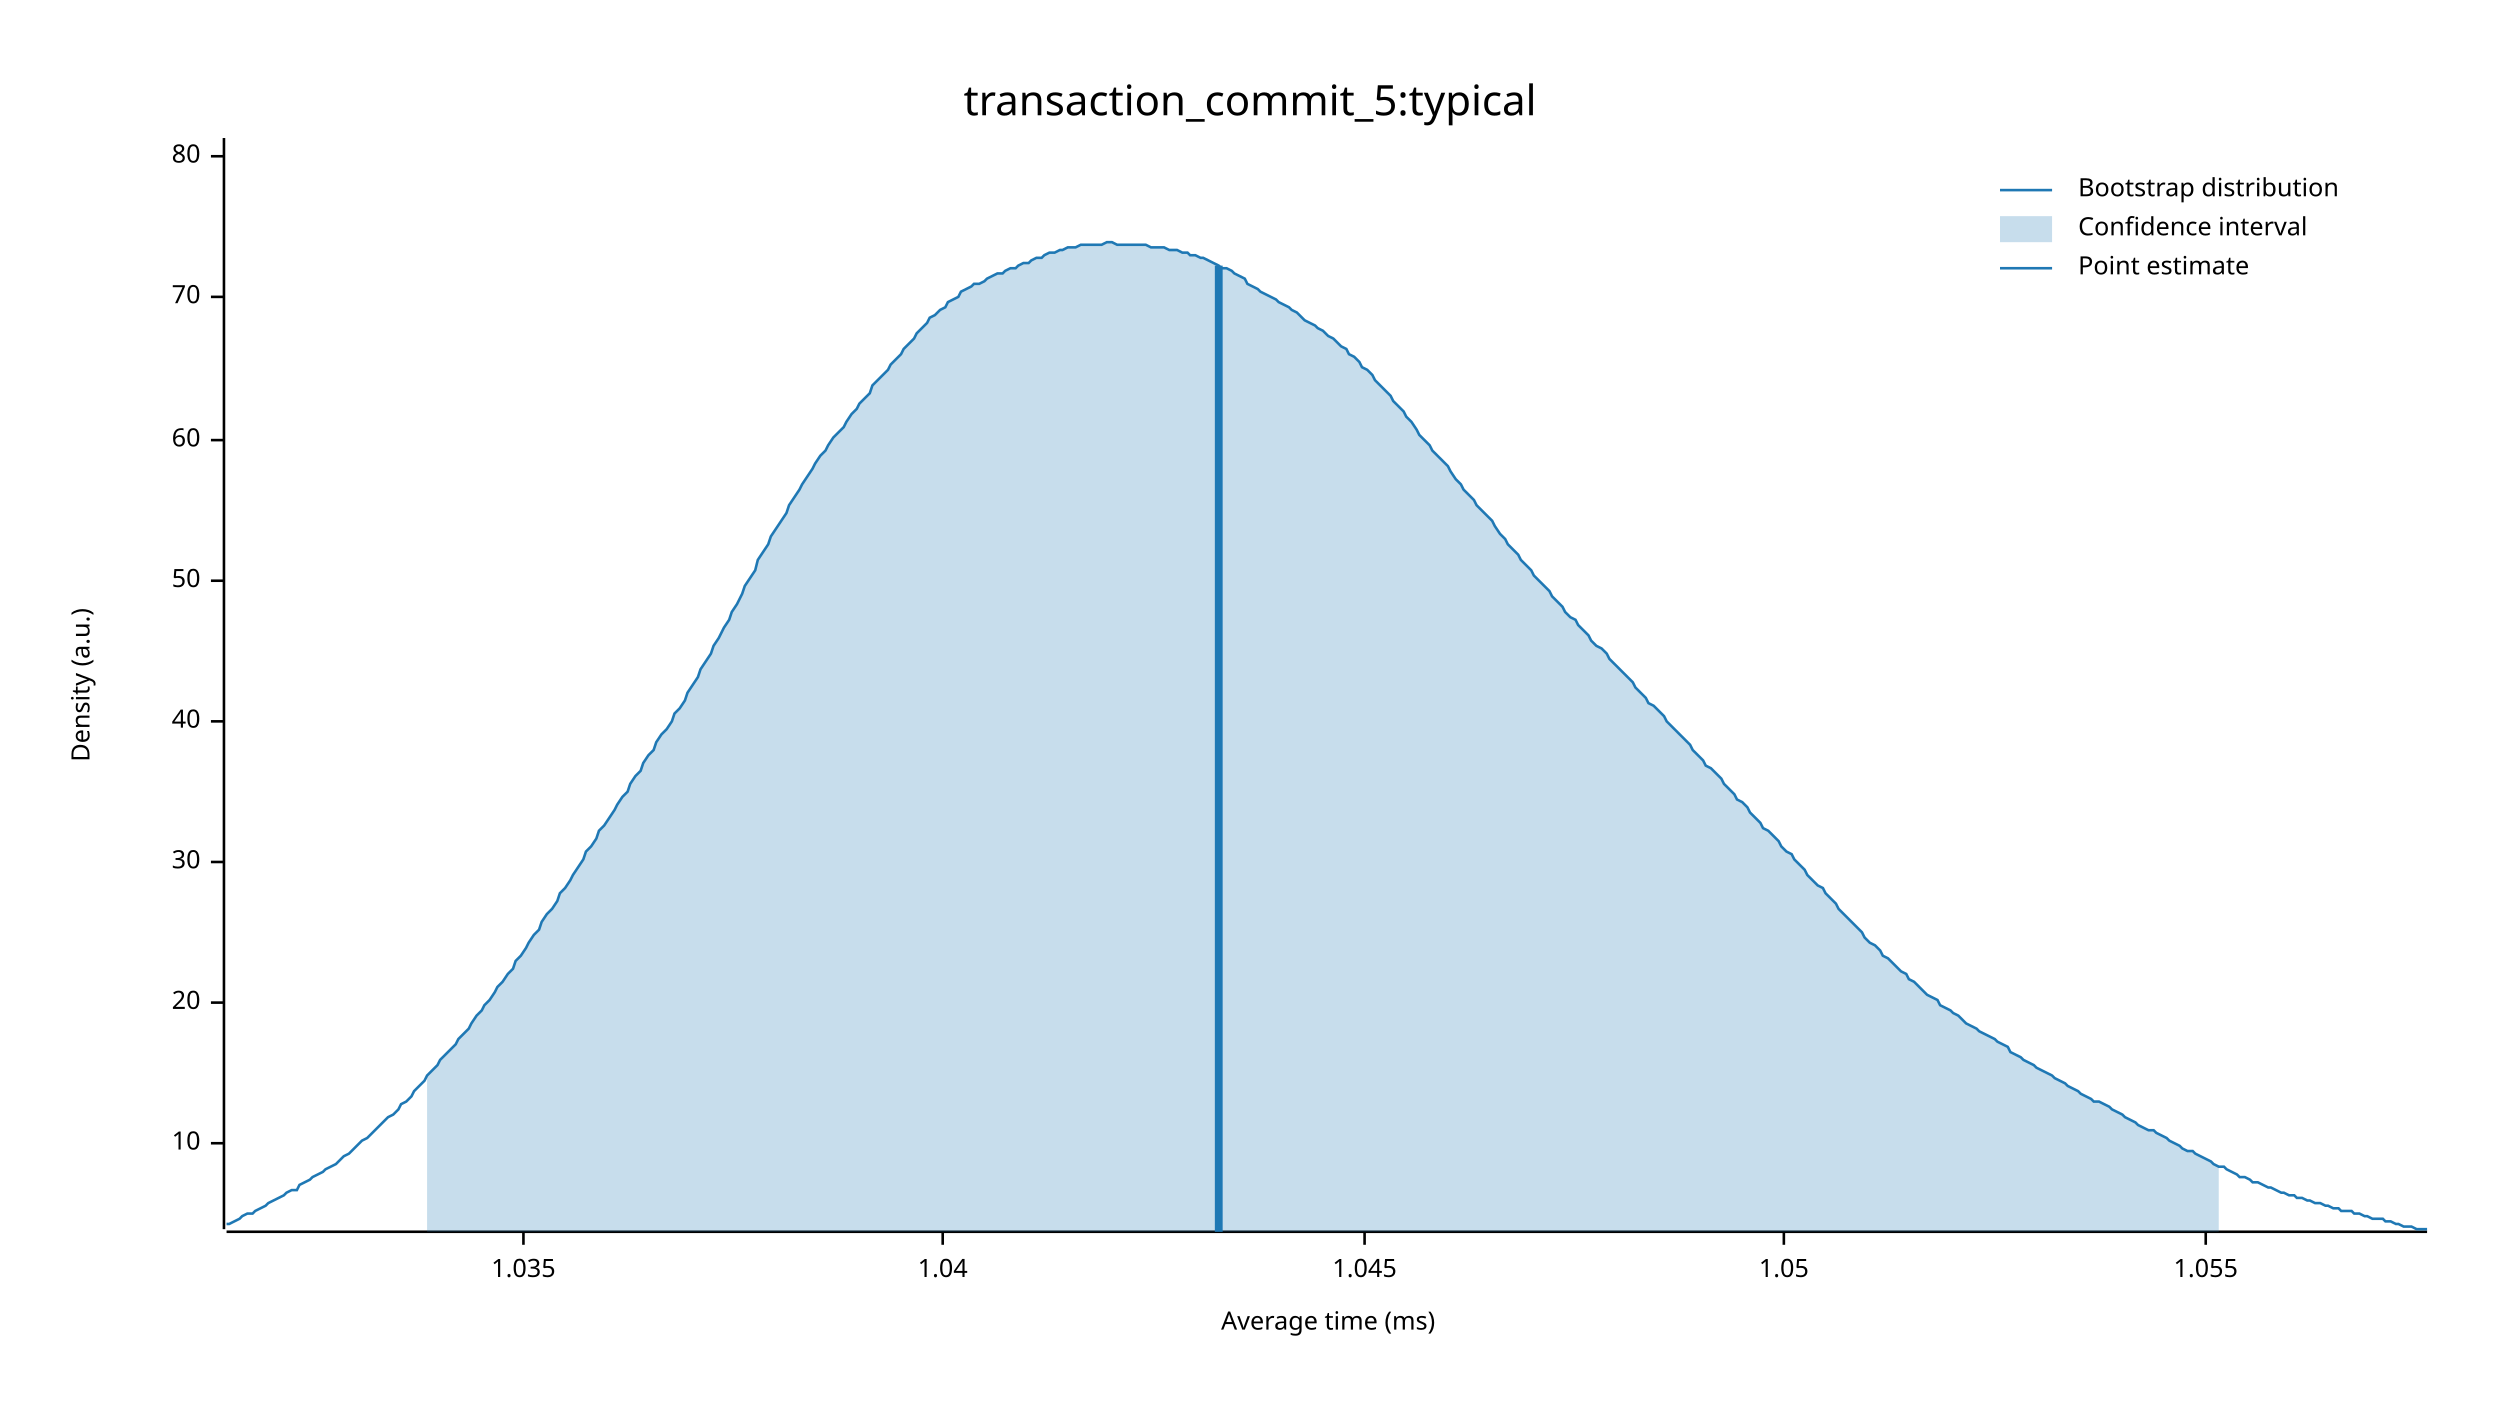
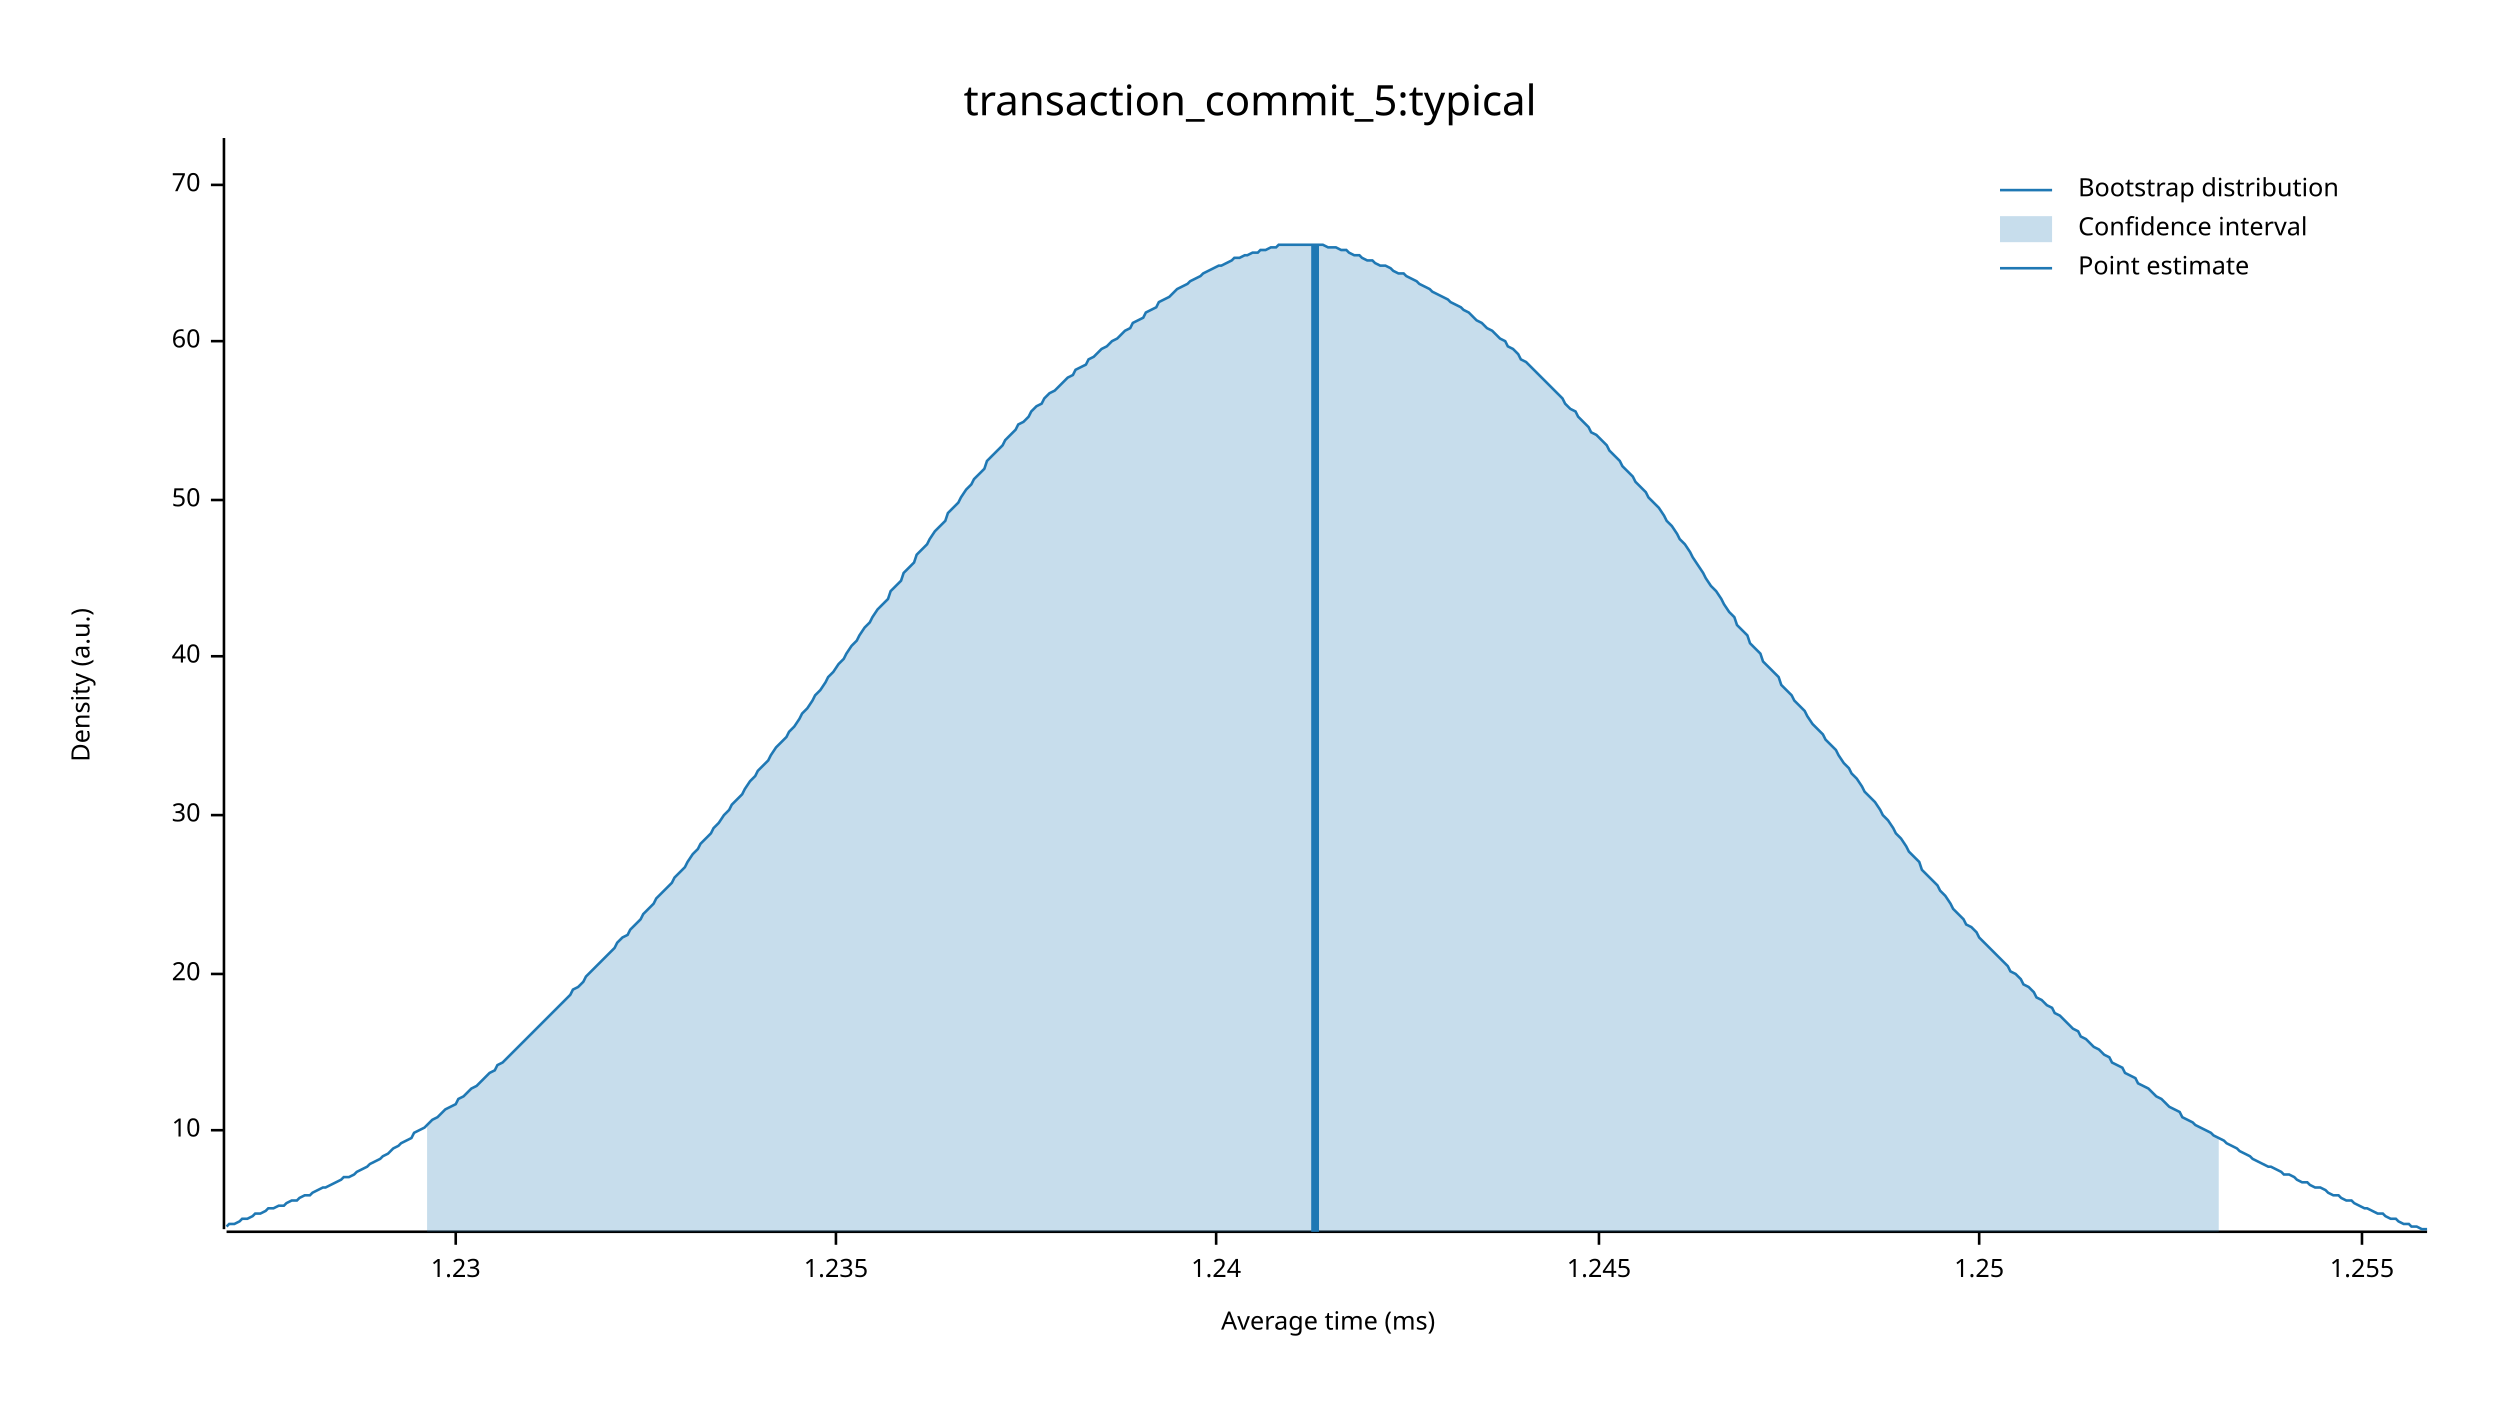
<svg xmlns="http://www.w3.org/2000/svg" width="960" height="540" viewBox="0 0 960 540">
  <text x="480" y="32" dy="0.76em" text-anchor="middle" font-family="sans-serif" font-size="16.129" opacity="1" fill="#000000">
transaction_commit_5:typical
</text>
  <text x="27" y="263" dy="0.76em" text-anchor="middle" font-family="sans-serif" font-size="9.677" opacity="1" fill="#000000" transform="rotate(270, 27, 263)">
Density (a.u.)
</text>
  <text x="510" y="513" dy="-0.5ex" text-anchor="middle" font-family="sans-serif" font-size="9.677" opacity="1" fill="#000000">
Average time (ms)
</text>
  <polyline fill="none" opacity="1" stroke="#000000" stroke-width="1" points="86,53 86,472 " />
-   <text x="77" y="439" dy="0.5ex" text-anchor="end" font-family="sans-serif" font-size="9.677" opacity="1" fill="#000000">
+   <text x="77" y="434" dy="0.5ex" text-anchor="end" font-family="sans-serif" font-size="9.677" opacity="1" fill="#000000">
10
</text>
-   <polyline fill="none" opacity="1" stroke="#000000" stroke-width="1" points="81,439 86,439 " />
-   <text x="77" y="385" dy="0.5ex" text-anchor="end" font-family="sans-serif" font-size="9.677" opacity="1" fill="#000000">
+   <polyline fill="none" opacity="1" stroke="#000000" stroke-width="1" points="81,434 86,434 " />
+   <text x="77" y="374" dy="0.5ex" text-anchor="end" font-family="sans-serif" font-size="9.677" opacity="1" fill="#000000">
20
</text>
-   <polyline fill="none" opacity="1" stroke="#000000" stroke-width="1" points="81,385 86,385 " />
-   <text x="77" y="331" dy="0.5ex" text-anchor="end" font-family="sans-serif" font-size="9.677" opacity="1" fill="#000000">
+   <polyline fill="none" opacity="1" stroke="#000000" stroke-width="1" points="81,374 86,374 " />
+   <text x="77" y="313" dy="0.5ex" text-anchor="end" font-family="sans-serif" font-size="9.677" opacity="1" fill="#000000">
30
</text>
-   <polyline fill="none" opacity="1" stroke="#000000" stroke-width="1" points="81,331 86,331 " />
-   <text x="77" y="277" dy="0.5ex" text-anchor="end" font-family="sans-serif" font-size="9.677" opacity="1" fill="#000000">
+   <polyline fill="none" opacity="1" stroke="#000000" stroke-width="1" points="81,313 86,313 " />
+   <text x="77" y="252" dy="0.5ex" text-anchor="end" font-family="sans-serif" font-size="9.677" opacity="1" fill="#000000">
40
</text>
-   <polyline fill="none" opacity="1" stroke="#000000" stroke-width="1" points="81,277 86,277 " />
-   <text x="77" y="223" dy="0.5ex" text-anchor="end" font-family="sans-serif" font-size="9.677" opacity="1" fill="#000000">
+   <polyline fill="none" opacity="1" stroke="#000000" stroke-width="1" points="81,252 86,252 " />
+   <text x="77" y="192" dy="0.5ex" text-anchor="end" font-family="sans-serif" font-size="9.677" opacity="1" fill="#000000">
50
</text>
-   <polyline fill="none" opacity="1" stroke="#000000" stroke-width="1" points="81,223 86,223 " />
-   <text x="77" y="169" dy="0.5ex" text-anchor="end" font-family="sans-serif" font-size="9.677" opacity="1" fill="#000000">
+   <polyline fill="none" opacity="1" stroke="#000000" stroke-width="1" points="81,192 86,192 " />
+   <text x="77" y="131" dy="0.5ex" text-anchor="end" font-family="sans-serif" font-size="9.677" opacity="1" fill="#000000">
60
</text>
-   <polyline fill="none" opacity="1" stroke="#000000" stroke-width="1" points="81,169 86,169 " />
-   <text x="77" y="114" dy="0.5ex" text-anchor="end" font-family="sans-serif" font-size="9.677" opacity="1" fill="#000000">
+   <polyline fill="none" opacity="1" stroke="#000000" stroke-width="1" points="81,131 86,131 " />
+   <text x="77" y="71" dy="0.5ex" text-anchor="end" font-family="sans-serif" font-size="9.677" opacity="1" fill="#000000">
70
</text>
-   <polyline fill="none" opacity="1" stroke="#000000" stroke-width="1" points="81,114 86,114 " />
-   <text x="77" y="60" dy="0.5ex" text-anchor="end" font-family="sans-serif" font-size="9.677" opacity="1" fill="#000000">
- 80
+   <polyline fill="none" opacity="1" stroke="#000000" stroke-width="1" points="81,71 86,71 " />
+   <polyline fill="none" opacity="1" stroke="#000000" stroke-width="1" points="87,473 932,473 " />
+   <text x="175" y="483" dy="0.76em" text-anchor="middle" font-family="sans-serif" font-size="9.677" opacity="1" fill="#000000">
+ 1.23
</text>
-   <polyline fill="none" opacity="1" stroke="#000000" stroke-width="1" points="81,60 86,60 " />
-   <polyline fill="none" opacity="1" stroke="#000000" stroke-width="1" points="87,473 932,473 " />
-   <text x="201" y="483" dy="0.76em" text-anchor="middle" font-family="sans-serif" font-size="9.677" opacity="1" fill="#000000">
- 1.035
+   <polyline fill="none" opacity="1" stroke="#000000" stroke-width="1" points="175,473 175,478 " />
+   <text x="321" y="483" dy="0.76em" text-anchor="middle" font-family="sans-serif" font-size="9.677" opacity="1" fill="#000000">
+ 1.235
</text>
-   <polyline fill="none" opacity="1" stroke="#000000" stroke-width="1" points="201,473 201,478 " />
-   <text x="362" y="483" dy="0.76em" text-anchor="middle" font-family="sans-serif" font-size="9.677" opacity="1" fill="#000000">
- 1.04
+   <polyline fill="none" opacity="1" stroke="#000000" stroke-width="1" points="321,473 321,478 " />
+   <text x="467" y="483" dy="0.76em" text-anchor="middle" font-family="sans-serif" font-size="9.677" opacity="1" fill="#000000">
+ 1.24
</text>
-   <polyline fill="none" opacity="1" stroke="#000000" stroke-width="1" points="362,473 362,478 " />
-   <text x="524" y="483" dy="0.76em" text-anchor="middle" font-family="sans-serif" font-size="9.677" opacity="1" fill="#000000">
- 1.045
+   <polyline fill="none" opacity="1" stroke="#000000" stroke-width="1" points="467,473 467,478 " />
+   <text x="614" y="483" dy="0.76em" text-anchor="middle" font-family="sans-serif" font-size="9.677" opacity="1" fill="#000000">
+ 1.245
</text>
-   <polyline fill="none" opacity="1" stroke="#000000" stroke-width="1" points="524,473 524,478 " />
-   <text x="685" y="483" dy="0.76em" text-anchor="middle" font-family="sans-serif" font-size="9.677" opacity="1" fill="#000000">
- 1.05
+   <polyline fill="none" opacity="1" stroke="#000000" stroke-width="1" points="614,473 614,478 " />
+   <text x="760" y="483" dy="0.76em" text-anchor="middle" font-family="sans-serif" font-size="9.677" opacity="1" fill="#000000">
+ 1.25
</text>
-   <polyline fill="none" opacity="1" stroke="#000000" stroke-width="1" points="685,473 685,478 " />
-   <text x="847" y="483" dy="0.76em" text-anchor="middle" font-family="sans-serif" font-size="9.677" opacity="1" fill="#000000">
- 1.055
+   <polyline fill="none" opacity="1" stroke="#000000" stroke-width="1" points="760,473 760,478 " />
+   <text x="907" y="483" dy="0.76em" text-anchor="middle" font-family="sans-serif" font-size="9.677" opacity="1" fill="#000000">
+ 1.255
</text>
-   <polyline fill="none" opacity="1" stroke="#000000" stroke-width="1" points="847,473 847,478 " />
-   <polyline fill="none" opacity="1" stroke="#1F78B4" stroke-width="1" points="87,470 88,470 90,469 92,468 93,467 95,466 97,466 98,465 100,464 102,463 103,462 105,461 107,460 109,459 110,458 112,457 114,457 115,455 117,454 119,453 120,452 122,451 124,450 125,449 127,448 129,447 131,445 132,444 134,443 136,441 137,440 139,438 141,437 142,436 144,434 146,432 147,431 149,429 151,428 153,426 154,424 156,423 158,421 159,419 161,417 163,415 164,413 166,411 168,409 169,407 171,405 173,403 175,401 176,399 178,397 180,395 181,393 183,390 185,388 186,386 188,384 190,381 191,379 193,377 195,374 197,372 198,369 200,367 202,364 203,362 205,359 207,357 208,354 210,351 212,349 214,346 215,343 217,341 219,338 220,336 222,333 224,330 225,327 227,325 229,322 230,319 232,317 234,314 236,311 237,309 239,306 241,304 242,301 244,298 246,296 247,293 249,290 251,288 252,285 254,282 256,280 258,277 259,274 261,272 263,269 264,266 266,263 268,260 269,257 271,254 273,251 274,248 276,245 278,241 280,238 281,235 283,232 285,228 286,225 288,222 290,219 291,215 293,212 295,209 296,206 298,203 300,200 302,197 303,194 305,191 307,188 308,186 310,183 312,180 313,178 315,175 317,173 318,171 320,168 322,166 324,164 325,162 327,159 329,157 330,155 332,153 334,151 335,148 337,146 339,144 341,142 342,140 344,138 346,136 347,134 349,132 351,130 352,128 354,126 356,124 357,122 359,121 361,119 363,118 364,116 366,115 368,114 369,112 371,111 373,110 374,109 376,109 378,108 379,107 381,106 383,105 385,105 386,104 388,103 390,103 391,102 393,101 395,101 396,100 398,99 400,99 401,98 403,97 405,97 407,96 408,96 410,95 412,95 413,95 415,94 417,94 418,94 420,94 422,94 423,94 425,93 427,93 429,94 430,94 432,94 434,94 435,94 437,94 439,94 440,94 442,95 444,95 445,95 447,95 449,96 451,96 452,96 454,97 456,97 457,98 459,98 461,99 462,99 464,100 466,101 468,102 469,103 471,103 473,104 474,105 476,106 478,107 479,109 481,110 483,111 484,112 486,113 488,114 490,115 491,116 493,117 495,118 496,119 498,120 500,122 501,123 503,124 505,125 506,126 508,127 510,129 512,130 513,131 515,133 517,134 518,136 520,137 522,139 523,141 525,142 527,144 528,146 530,148 532,150 534,152 535,154 537,156 539,158 540,160 542,162 544,165 545,167 547,169 549,171 550,173 552,175 554,177 556,179 557,181 559,184 561,186 562,188 564,190 566,192 567,194 569,196 571,198 573,200 574,202 576,205 578,207 579,209 581,211 583,213 584,215 586,217 588,219 589,221 591,223 593,225 595,227 596,229 598,231 600,233 601,235 603,237 605,238 606,240 608,242 610,244 611,246 613,248 615,249 617,251 618,253 620,255 622,257 623,258 625,260 627,262 628,264 630,266 632,268 633,270 635,271 637,273 639,275 640,277 642,279 644,281 645,282 647,284 649,286 650,288 652,290 654,292 655,294 657,295 659,297 661,299 662,301 664,303 666,305 667,307 669,308 671,310 672,312 674,314 676,316 677,318 679,319 681,321 683,323 684,325 686,327 688,328 689,330 691,332 693,334 694,336 696,338 698,340 700,341 701,343 703,345 705,347 706,349 708,351 710,353 711,354 713,356 715,358 716,360 718,362 720,363 722,365 723,367 725,368 727,370 728,371 730,373 732,374 733,376 735,377 737,379 738,380 740,382 742,383 744,384 745,386 747,387 749,388 750,389 752,390 754,392 755,393 757,394 759,395 760,396 762,397 764,398 766,399 767,400 769,401 771,402 772,404 774,405 776,406 777,407 779,408 781,409 782,410 784,411 786,412 788,413 789,414 791,415 793,416 794,417 796,418 798,419 799,420 801,421 803,422 804,423 806,423 808,424 810,425 811,426 813,427 815,428 816,429 818,430 820,431 821,432 823,433 825,434 827,434 828,435 830,436 832,437 833,438 835,439 837,440 838,441 840,442 842,442 843,443 845,444 847,445 849,446 850,447 852,448 854,448 855,449 857,450 859,451 860,452 862,452 864,453 865,454 867,454 869,455 871,456 872,456 874,457 876,458 877,458 879,459 881,459 882,460 884,460 886,461 887,461 889,462 891,462 893,463 894,463 896,464 898,464 899,465 901,465 903,465 904,466 906,466 908,467 909,467 911,468 913,468 915,468 916,469 918,469 920,470 921,470 923,471 925,471 926,471 928,472 930,472 932,472 " />
-   <polygon opacity="0.25" fill="#1F78B4" points="164,413 166,411 168,409 169,407 171,405 173,403 175,401 176,399 178,397 180,395 181,393 183,390 185,388 186,386 188,384 190,381 191,379 193,377 195,374 197,372 198,369 200,367 202,364 203,362 205,359 207,357 208,354 210,351 212,349 214,346 215,343 217,341 219,338 220,336 222,333 224,330 225,327 227,325 229,322 230,319 232,317 234,314 236,311 237,309 239,306 241,304 242,301 244,298 246,296 247,293 249,290 251,288 252,285 254,282 256,280 258,277 259,274 261,272 263,269 264,266 266,263 268,260 269,257 271,254 273,251 274,248 276,245 278,241 280,238 281,235 283,232 285,228 286,225 288,222 290,219 291,215 293,212 295,209 296,206 298,203 300,200 302,197 303,194 305,191 307,188 308,186 310,183 312,180 313,178 315,175 317,173 318,171 320,168 322,166 324,164 325,162 327,159 329,157 330,155 332,153 334,151 335,148 337,146 339,144 341,142 342,140 344,138 346,136 347,134 349,132 351,130 352,128 354,126 356,124 357,122 359,121 361,119 363,118 364,116 366,115 368,114 369,112 371,111 373,110 374,109 376,109 378,108 379,107 381,106 383,105 385,105 386,104 388,103 390,103 391,102 393,101 395,101 396,100 398,99 400,99 401,98 403,97 405,97 407,96 408,96 410,95 412,95 413,95 415,94 417,94 418,94 420,94 422,94 423,94 425,93 427,93 429,94 430,94 432,94 434,94 435,94 437,94 439,94 440,94 442,95 444,95 445,95 447,95 449,96 451,96 452,96 454,97 456,97 457,98 459,98 461,99 462,99 464,100 466,101 468,102 469,103 471,103 473,104 474,105 476,106 478,107 479,109 481,110 483,111 484,112 486,113 488,114 490,115 491,116 493,117 495,118 496,119 498,120 500,122 501,123 503,124 505,125 506,126 508,127 510,129 512,130 513,131 515,133 517,134 518,136 520,137 522,139 523,141 525,142 527,144 528,146 530,148 532,150 534,152 535,154 537,156 539,158 540,160 542,162 544,165 545,167 547,169 549,171 550,173 552,175 554,177 556,179 557,181 559,184 561,186 562,188 564,190 566,192 567,194 569,196 571,198 573,200 574,202 576,205 578,207 579,209 581,211 583,213 584,215 586,217 588,219 589,221 591,223 593,225 595,227 596,229 598,231 600,233 601,235 603,237 605,238 606,240 608,242 610,244 611,246 613,248 615,249 617,251 618,253 620,255 622,257 623,258 625,260 627,262 628,264 630,266 632,268 633,270 635,271 637,273 639,275 640,277 642,279 644,281 645,282 647,284 649,286 650,288 652,290 654,292 655,294 657,295 659,297 661,299 662,301 664,303 666,305 667,307 669,308 671,310 672,312 674,314 676,316 677,318 679,319 681,321 683,323 684,325 686,327 688,328 689,330 691,332 693,334 694,336 696,338 698,340 700,341 701,343 703,345 705,347 706,349 708,351 710,353 711,354 713,356 715,358 716,360 718,362 720,363 722,365 723,367 725,368 727,370 728,371 730,373 732,374 733,376 735,377 737,379 738,380 740,382 742,383 744,384 745,386 747,387 749,388 750,389 752,390 754,392 755,393 757,394 759,395 760,396 762,397 764,398 766,399 767,400 769,401 771,402 772,404 774,405 776,406 777,407 779,408 781,409 782,410 784,411 786,412 788,413 789,414 791,415 793,416 794,417 796,418 798,419 799,420 801,421 803,422 804,423 806,423 808,424 810,425 811,426 813,427 815,428 816,429 818,430 820,431 821,432 823,433 825,434 827,434 828,435 830,436 832,437 833,438 835,439 837,440 838,441 840,442 842,442 843,443 845,444 847,445 849,446 850,447 852,448 852,473 164,473 " />
-   <polyline fill="none" opacity="1" stroke="#1F78B4" stroke-width="3" points="468,473 468,102 " />
+   <polyline fill="none" opacity="1" stroke="#000000" stroke-width="1" points="907,473 907,478 " />
+   <polyline fill="none" opacity="1" stroke="#1F78B4" stroke-width="1" points="87,471 88,470 90,470 92,469 93,468 95,468 97,467 98,466 100,466 102,465 103,464 105,464 107,463 109,463 110,462 112,461 114,461 115,460 117,459 119,459 120,458 122,457 124,456 125,456 127,455 129,454 131,453 132,452 134,452 136,451 137,450 139,449 141,448 142,447 144,446 146,445 147,444 149,443 151,441 153,440 154,439 156,438 158,437 159,435 161,434 163,433 164,432 166,430 168,429 169,428 171,426 173,425 175,424 176,422 178,421 180,419 181,418 183,417 185,415 186,414 188,412 190,411 191,409 193,408 195,406 197,404 198,403 200,401 202,399 203,398 205,396 207,394 208,393 210,391 212,389 214,387 215,386 217,384 219,382 220,380 222,379 224,377 225,375 227,373 229,371 230,370 232,368 234,366 236,364 237,362 239,360 241,359 242,357 244,355 246,353 247,351 249,349 251,347 252,345 254,343 256,341 258,339 259,337 261,335 263,333 264,331 266,328 268,326 269,324 271,322 273,320 274,318 276,316 278,313 280,311 281,309 283,307 285,305 286,303 288,300 290,298 291,296 293,294 295,292 296,290 298,287 300,285 302,283 303,281 305,279 307,276 308,274 310,272 312,269 313,267 315,265 317,262 318,260 320,258 322,255 324,253 325,251 327,248 329,246 330,244 332,241 334,239 335,237 337,234 339,232 341,230 342,227 344,225 346,223 347,220 349,218 351,216 352,213 354,211 356,209 357,207 359,204 361,202 363,200 364,197 366,195 368,193 369,191 371,188 373,186 374,184 376,182 378,180 379,177 381,175 383,173 385,171 386,169 388,167 390,165 391,163 393,162 395,160 396,158 398,156 400,155 401,153 403,151 405,150 407,148 408,147 410,145 412,144 413,142 415,141 417,140 418,138 420,137 422,135 423,134 425,133 427,131 429,130 430,129 432,127 434,126 435,124 437,123 439,122 440,120 442,119 444,118 445,116 447,115 449,114 451,112 452,111 454,110 456,109 457,108 459,107 461,106 462,105 464,104 466,103 468,102 469,102 471,101 473,100 474,99 476,99 478,98 479,98 481,97 483,97 484,96 486,96 488,95 490,95 491,94 493,94 495,94 496,94 498,94 500,94 501,94 503,94 505,94 506,94 508,94 510,95 512,95 513,95 515,96 517,96 518,97 520,98 522,98 523,99 525,100 527,100 528,101 530,102 532,102 534,103 535,104 537,105 539,105 540,106 542,107 544,108 545,109 547,110 549,111 550,112 552,113 554,114 556,115 557,116 559,117 561,118 562,119 564,120 566,122 567,123 569,124 571,126 573,127 574,128 576,130 578,131 579,133 581,134 583,136 584,138 586,139 588,141 589,142 591,144 593,146 595,148 596,149 598,151 600,153 601,155 603,157 605,158 606,160 608,162 610,164 611,166 613,167 615,169 617,171 618,173 620,175 622,177 623,179 625,181 627,183 628,185 630,187 632,189 633,191 635,193 637,195 639,198 640,200 642,202 644,205 645,207 647,209 649,212 650,214 652,217 654,220 655,222 657,225 659,227 661,230 662,232 664,235 666,237 667,240 669,242 671,244 672,247 674,249 676,251 677,254 679,256 681,258 683,260 684,263 686,265 688,267 689,269 691,271 693,273 694,275 696,278 698,280 700,282 701,284 703,286 705,288 706,290 708,293 710,295 711,297 713,299 715,302 716,304 718,306 720,308 722,311 723,313 725,315 727,318 728,320 730,322 732,325 733,327 735,329 737,331 738,334 740,336 742,338 744,340 745,342 747,344 749,347 750,349 752,351 754,353 755,355 757,356 759,358 760,360 762,362 764,364 766,366 767,367 769,369 771,371 772,373 774,374 776,376 777,378 779,379 781,381 782,383 784,384 786,386 788,387 789,389 791,390 793,392 794,393 796,395 798,396 799,398 801,399 803,401 804,402 806,403 808,405 810,406 811,408 813,409 815,410 816,412 818,413 820,414 821,416 823,417 825,418 827,420 828,421 830,422 832,424 833,425 835,426 837,427 838,429 840,430 842,431 843,432 845,433 847,434 849,435 850,436 852,437 854,438 855,439 857,440 859,441 860,442 862,443 864,444 865,445 867,446 869,447 871,448 872,448 874,449 876,450 877,451 879,451 881,452 882,453 884,454 886,454 887,455 889,456 891,456 893,457 894,458 896,459 898,459 899,460 901,461 903,461 904,462 906,463 908,464 909,464 911,465 913,466 915,466 916,467 918,468 920,468 921,469 923,470 925,470 926,471 928,471 930,472 932,472 " />
+   <polygon opacity="0.25" fill="#1F78B4" points="164,432 166,430 168,429 169,428 171,426 173,425 175,424 176,422 178,421 180,419 181,418 183,417 185,415 186,414 188,412 190,411 191,409 193,408 195,406 197,404 198,403 200,401 202,399 203,398 205,396 207,394 208,393 210,391 212,389 214,387 215,386 217,384 219,382 220,380 222,379 224,377 225,375 227,373 229,371 230,370 232,368 234,366 236,364 237,362 239,360 241,359 242,357 244,355 246,353 247,351 249,349 251,347 252,345 254,343 256,341 258,339 259,337 261,335 263,333 264,331 266,328 268,326 269,324 271,322 273,320 274,318 276,316 278,313 280,311 281,309 283,307 285,305 286,303 288,300 290,298 291,296 293,294 295,292 296,290 298,287 300,285 302,283 303,281 305,279 307,276 308,274 310,272 312,269 313,267 315,265 317,262 318,260 320,258 322,255 324,253 325,251 327,248 329,246 330,244 332,241 334,239 335,237 337,234 339,232 341,230 342,227 344,225 346,223 347,220 349,218 351,216 352,213 354,211 356,209 357,207 359,204 361,202 363,200 364,197 366,195 368,193 369,191 371,188 373,186 374,184 376,182 378,180 379,177 381,175 383,173 385,171 386,169 388,167 390,165 391,163 393,162 395,160 396,158 398,156 400,155 401,153 403,151 405,150 407,148 408,147 410,145 412,144 413,142 415,141 417,140 418,138 420,137 422,135 423,134 425,133 427,131 429,130 430,129 432,127 434,126 435,124 437,123 439,122 440,120 442,119 444,118 445,116 447,115 449,114 451,112 452,111 454,110 456,109 457,108 459,107 461,106 462,105 464,104 466,103 468,102 469,102 471,101 473,100 474,99 476,99 478,98 479,98 481,97 483,97 484,96 486,96 488,95 490,95 491,94 493,94 495,94 496,94 498,94 500,94 501,94 503,94 505,94 506,94 508,94 510,95 512,95 513,95 515,96 517,96 518,97 520,98 522,98 523,99 525,100 527,100 528,101 530,102 532,102 534,103 535,104 537,105 539,105 540,106 542,107 544,108 545,109 547,110 549,111 550,112 552,113 554,114 556,115 557,116 559,117 561,118 562,119 564,120 566,122 567,123 569,124 571,126 573,127 574,128 576,130 578,131 579,133 581,134 583,136 584,138 586,139 588,141 589,142 591,144 593,146 595,148 596,149 598,151 600,153 601,155 603,157 605,158 606,160 608,162 610,164 611,166 613,167 615,169 617,171 618,173 620,175 622,177 623,179 625,181 627,183 628,185 630,187 632,189 633,191 635,193 637,195 639,198 640,200 642,202 644,205 645,207 647,209 649,212 650,214 652,217 654,220 655,222 657,225 659,227 661,230 662,232 664,235 666,237 667,240 669,242 671,244 672,247 674,249 676,251 677,254 679,256 681,258 683,260 684,263 686,265 688,267 689,269 691,271 693,273 694,275 696,278 698,280 700,282 701,284 703,286 705,288 706,290 708,293 710,295 711,297 713,299 715,302 716,304 718,306 720,308 722,311 723,313 725,315 727,318 728,320 730,322 732,325 733,327 735,329 737,331 738,334 740,336 742,338 744,340 745,342 747,344 749,347 750,349 752,351 754,353 755,355 757,356 759,358 760,360 762,362 764,364 766,366 767,367 769,369 771,371 772,373 774,374 776,376 777,378 779,379 781,381 782,383 784,384 786,386 788,387 789,389 791,390 793,392 794,393 796,395 798,396 799,398 801,399 803,401 804,402 806,403 808,405 810,406 811,408 813,409 815,410 816,412 818,413 820,414 821,416 823,417 825,418 827,420 828,421 830,422 832,424 833,425 835,426 837,427 838,429 840,430 842,431 843,432 845,433 847,434 849,435 850,436 852,437 852,473 164,473 " />
+   <polyline fill="none" opacity="1" stroke="#1F78B4" stroke-width="3" points="505,473 505,94 " />
  <text x="798" y="68" dy="0.76em" text-anchor="start" font-family="sans-serif" font-size="9.677" opacity="1" fill="#000000">
Bootstrap distribution
</text>
  <text x="798" y="83" dy="0.76em" text-anchor="start" font-family="sans-serif" font-size="9.677" opacity="1" fill="#000000">
Confidence interval
</text>
  <text x="798" y="98" dy="0.76em" text-anchor="start" font-family="sans-serif" font-size="9.677" opacity="1" fill="#000000">
Point estimate
</text>
  <polyline fill="none" opacity="1" stroke="#1F78B4" stroke-width="1" points="768,73 788,73 " />
  <rect x="768" y="83" width="20" height="10" opacity="0.25" fill="#1F78B4" stroke="none" />
  <polyline fill="none" opacity="1" stroke="#1F78B4" stroke-width="1" points="768,103 788,103 " />
</svg>
